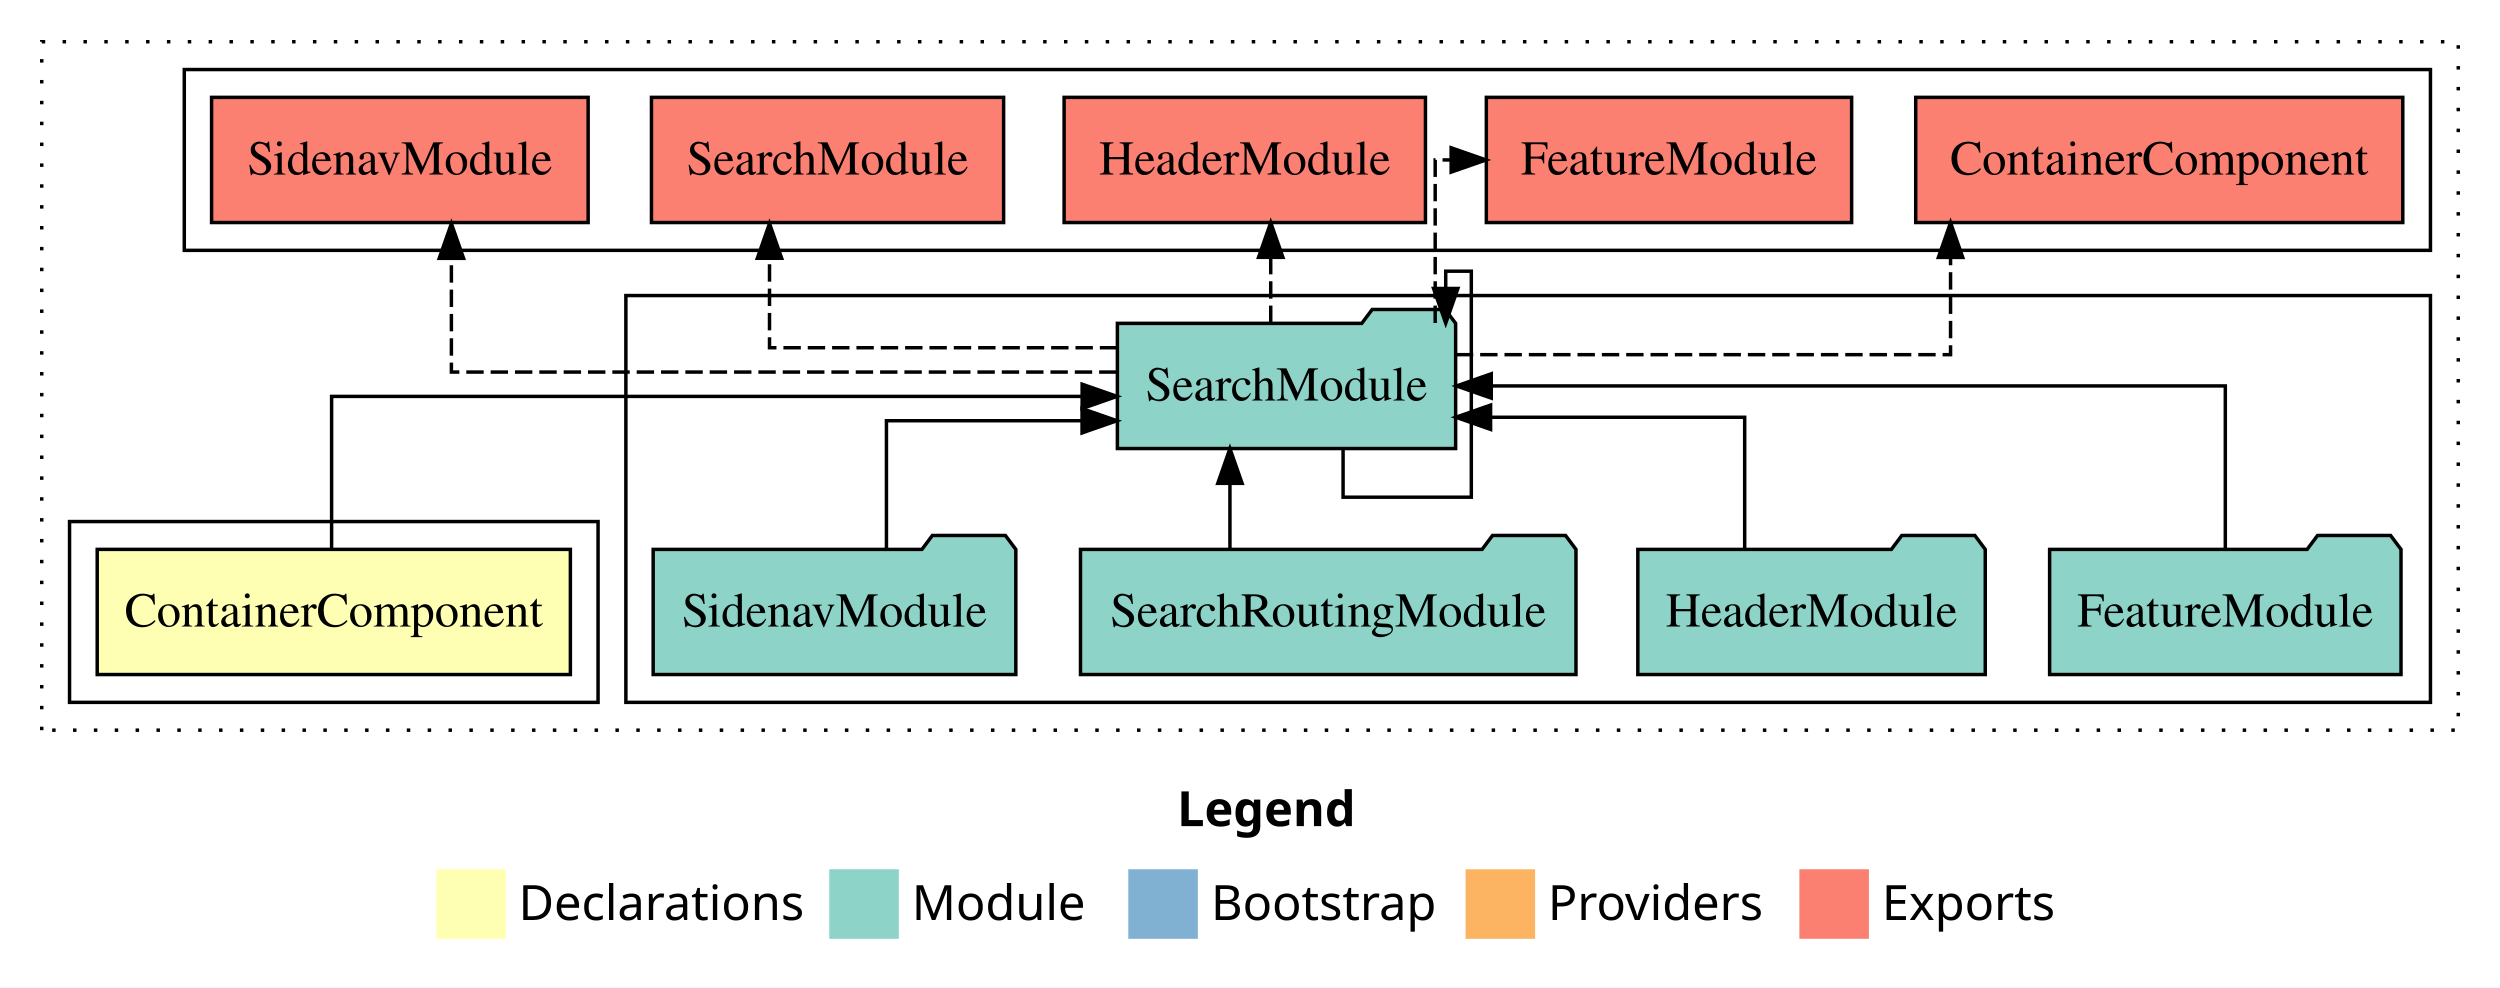
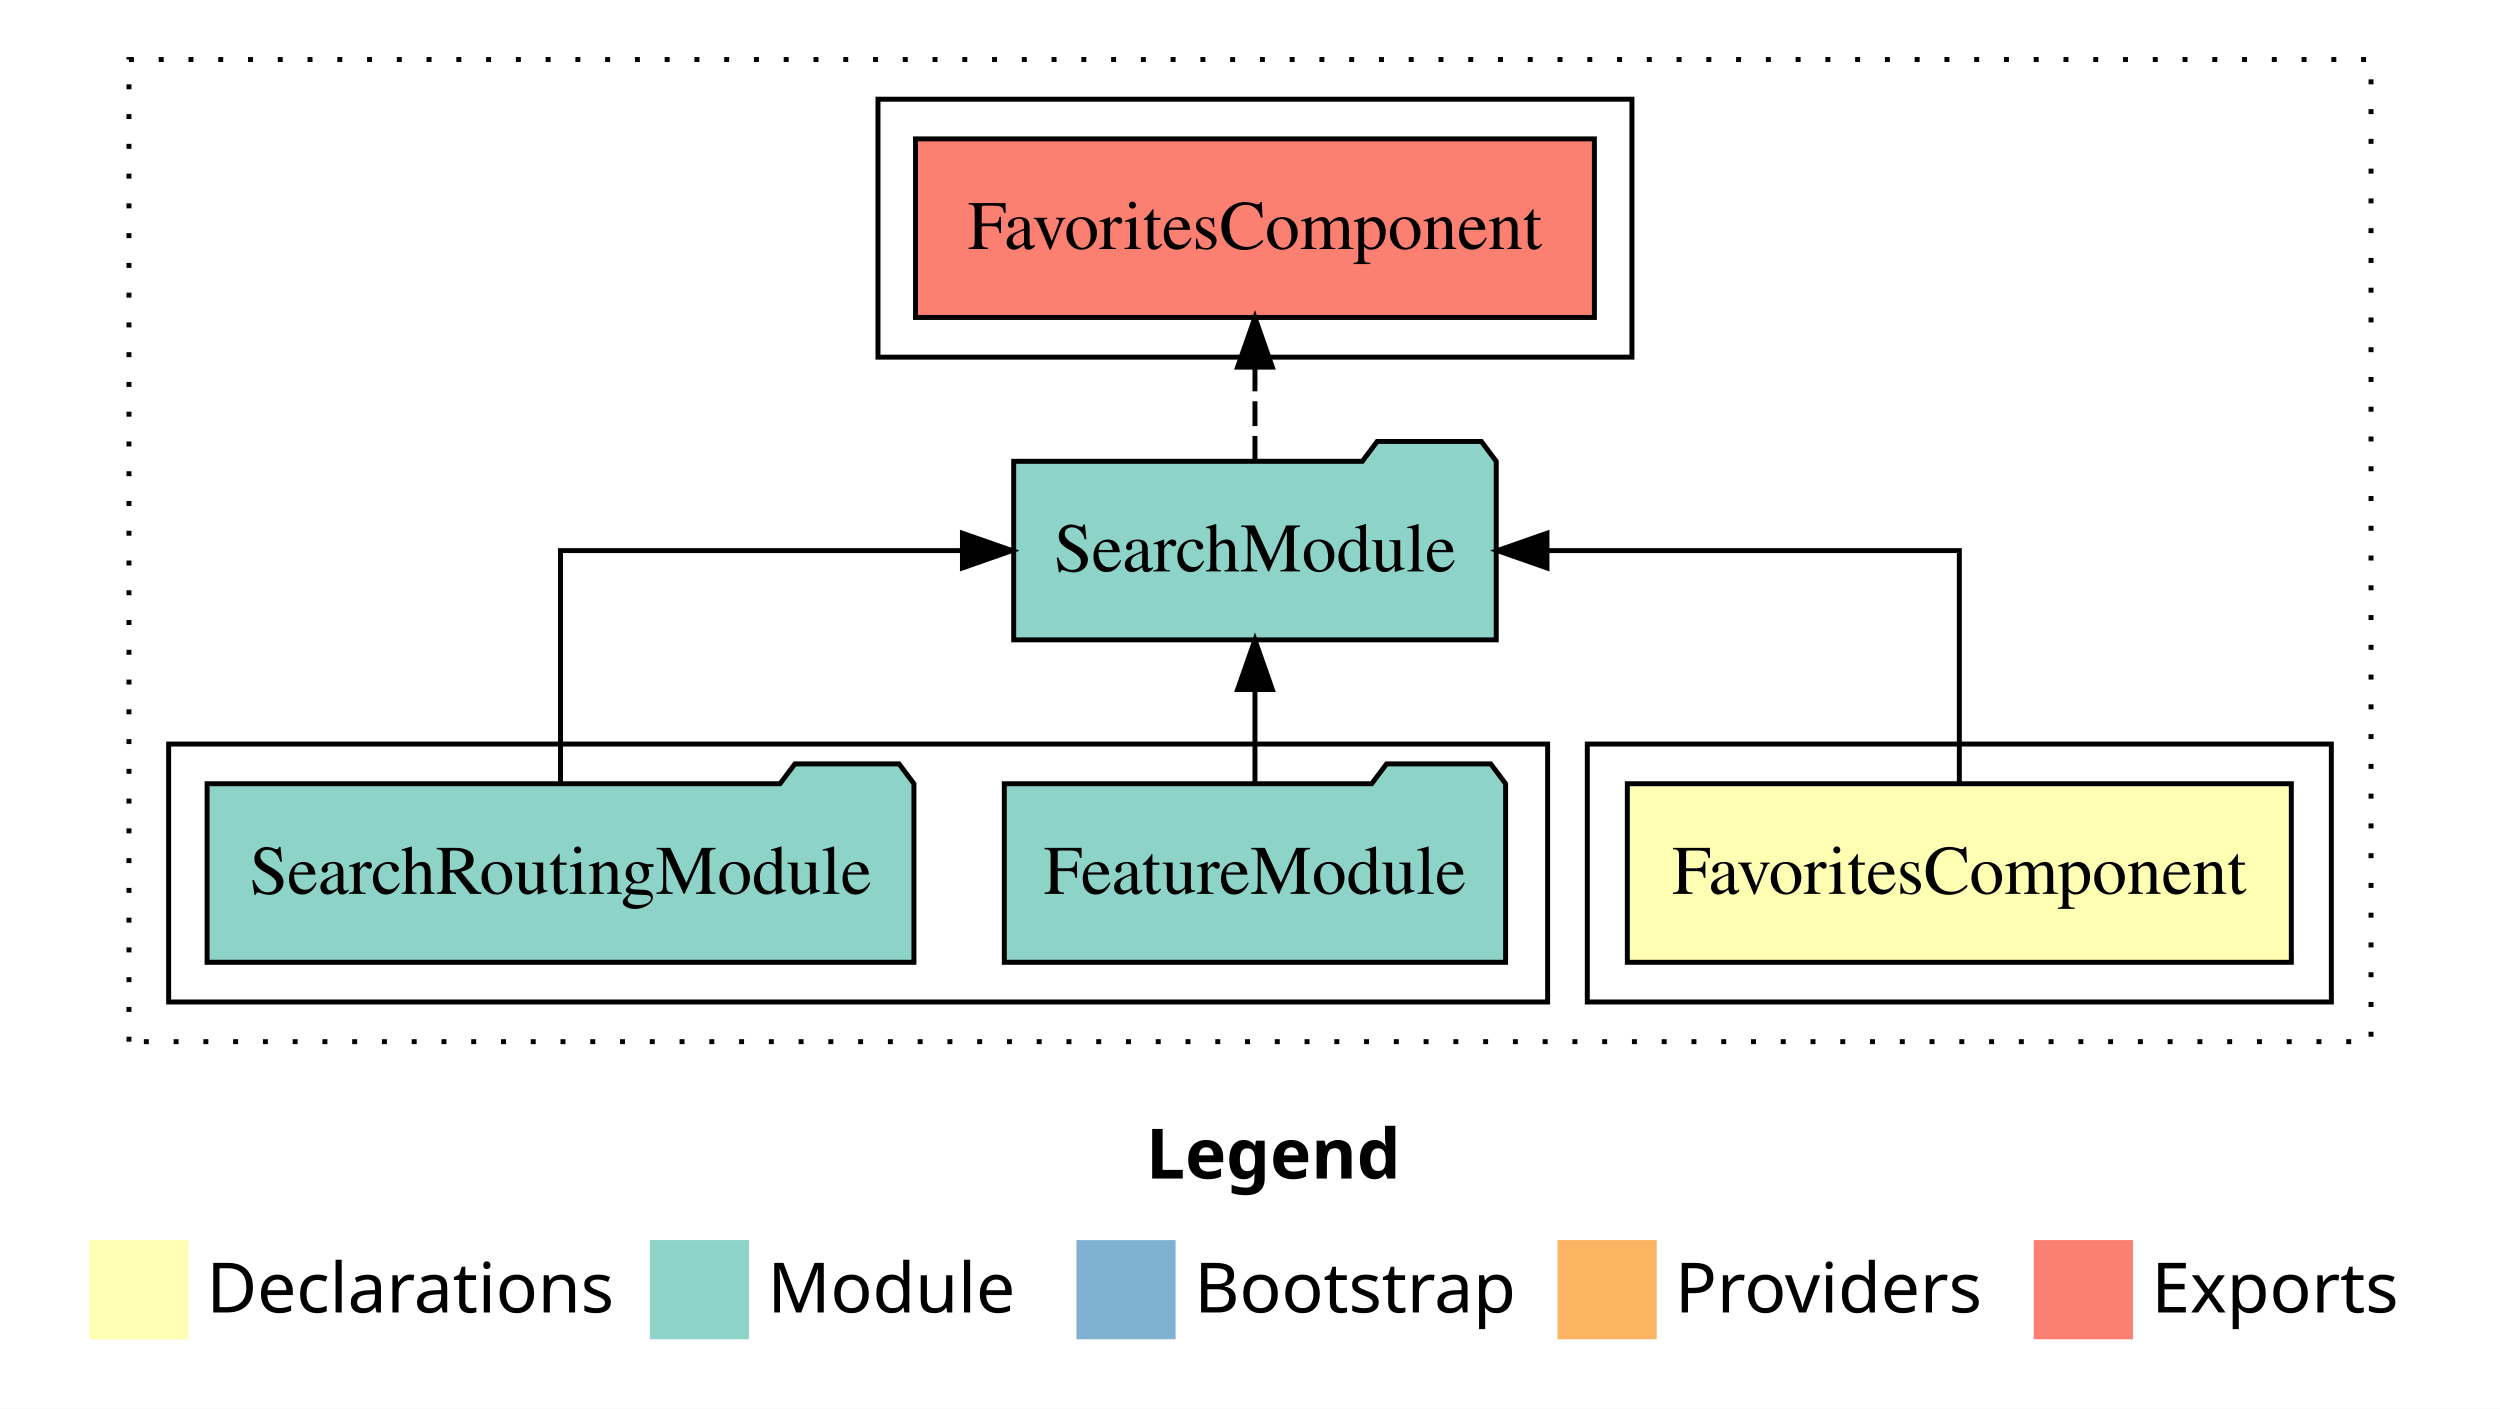
- <svg xmlns="http://www.w3.org/2000/svg" width="719pt" height="284pt" viewBox="0.00 0.00 719.00 284.00">
+ <svg xmlns="http://www.w3.org/2000/svg" width="504pt" height="284pt" viewBox="0.00 0.00 504.00 284.00">
  <g id="graph0" class="graph" transform="scale(1 1) rotate(0) translate(4 280)">
-     <polygon fill="white" stroke="transparent" points="-4,4 -4,-280 715,-280 715,4 -4,4" />
-     <text text-anchor="start" x="334.51" y="-42.4" font-family="sans-serif" font-weight="bold" font-size="14.00">Legend</text>
-     <polygon fill="#ffffb3" stroke="transparent" points="121.5,-10 121.5,-30 141.5,-30 141.5,-10 121.5,-10" />
-     <text text-anchor="start" x="145.13" y="-15.4" font-family="sans-serif" font-size="14.00">  Declarations</text>
-     <polygon fill="#8dd3c7" stroke="transparent" points="234.5,-10 234.5,-30 254.5,-30 254.5,-10 234.5,-10" />
-     <text text-anchor="start" x="258.23" y="-15.4" font-family="sans-serif" font-size="14.00">  Module</text>
-     <polygon fill="#80b1d3" stroke="transparent" points="320.5,-10 320.5,-30 340.5,-30 340.5,-10 320.5,-10" />
-     <text text-anchor="start" x="344.28" y="-15.4" font-family="sans-serif" font-size="14.00">  Bootstrap</text>
-     <polygon fill="#fdb462" stroke="transparent" points="417.5,-10 417.5,-30 437.5,-30 437.5,-10 417.5,-10" />
-     <text text-anchor="start" x="441.17" y="-15.4" font-family="sans-serif" font-size="14.00">  Providers</text>
-     <polygon fill="#fb8072" stroke="transparent" points="513.5,-10 513.5,-30 533.5,-30 533.5,-10 513.5,-10" />
-     <text text-anchor="start" x="537.23" y="-15.4" font-family="sans-serif" font-size="14.00">  Exports</text>
+     <polygon fill="white" stroke="transparent" points="-4,4 -4,-280 500,-280 500,4 -4,4" />
+     <text text-anchor="start" x="227.01" y="-42.4" font-family="sans-serif" font-weight="bold" font-size="14.00">Legend</text>
+     <polygon fill="#ffffb3" stroke="transparent" points="14,-10 14,-30 34,-30 34,-10 14,-10" />
+     <text text-anchor="start" x="37.63" y="-15.4" font-family="sans-serif" font-size="14.00">  Declarations</text>
+     <polygon fill="#8dd3c7" stroke="transparent" points="127,-10 127,-30 147,-30 147,-10 127,-10" />
+     <text text-anchor="start" x="150.73" y="-15.4" font-family="sans-serif" font-size="14.00">  Module</text>
+     <polygon fill="#80b1d3" stroke="transparent" points="213,-10 213,-30 233,-30 233,-10 213,-10" />
+     <text text-anchor="start" x="236.78" y="-15.4" font-family="sans-serif" font-size="14.00">  Bootstrap</text>
+     <polygon fill="#fdb462" stroke="transparent" points="310,-10 310,-30 330,-30 330,-10 310,-10" />
+     <text text-anchor="start" x="333.67" y="-15.4" font-family="sans-serif" font-size="14.00">  Providers</text>
+     <polygon fill="#fb8072" stroke="transparent" points="406,-10 406,-30 426,-30 426,-10 406,-10" />
+     <text text-anchor="start" x="429.73" y="-15.4" font-family="sans-serif" font-size="14.00">  Exports</text>
    <g id="clust1" class="cluster">
-       <polygon fill="none" stroke="black" stroke-dasharray="1,5" points="8,-70 8,-268 703,-268 703,-70 8,-70" />
+       <polygon fill="none" stroke="black" stroke-dasharray="1,5" points="22,-70 22,-268 474,-268 474,-70 22,-70" />
+     </g>
+     <g id="clust2" class="cluster">
+       <polygon fill="none" stroke="black" points="316,-78 316,-130 466,-130 466,-78 316,-78" />
+     </g>
+     <g id="clust5" class="cluster">
+       <polygon fill="none" stroke="black" points="173,-208 173,-260 325,-260 325,-208 173,-208" />
    </g>
    <g id="clust4" class="cluster">
-       <polygon fill="none" stroke="black" points="176,-78 176,-195 695,-195 695,-78 176,-78" />
-     </g>
-     <g id="clust5" class="cluster">
-       <polygon fill="none" stroke="black" points="49,-208 49,-260 695,-260 695,-208 49,-208" />
-     </g>
-     <g id="clust2" class="cluster">
-       <polygon fill="none" stroke="black" points="16,-78 16,-130 168,-130 168,-78 16,-78" />
+       <polygon fill="none" stroke="black" points="30,-78 30,-130 308,-130 308,-78 30,-78" />
    </g>
    <g id="node1" class="node">
-       <polygon fill="#ffffb3" stroke="black" points="160.04,-122 23.96,-122 23.96,-86 160.04,-86 160.04,-122" />
-       <text text-anchor="middle" x="92" y="-99.8" font-family="Times,serif" font-size="14.00">ContainerComponent</text>
+       <polygon fill="#ffffb3" stroke="black" points="457.93,-122 324.07,-122 324.07,-86 457.93,-86 457.93,-122" />
+       <text text-anchor="middle" x="391" y="-99.8" font-family="Times,serif" font-size="14.00">FavoritesComponent</text>
    </g>
    <g id="node2" class="node">
-       <polygon fill="#8dd3c7" stroke="black" points="414.64,-187 411.64,-191 390.64,-191 387.64,-187 317.36,-187 317.36,-151 414.64,-151 414.64,-187" />
-       <text text-anchor="middle" x="366" y="-164.8" font-family="Times,serif" font-size="14.00">SearchModule</text>
+       <polygon fill="#8dd3c7" stroke="black" points="297.64,-187 294.64,-191 273.64,-191 270.64,-187 200.36,-187 200.36,-151 297.64,-151 297.64,-187" />
+       <text text-anchor="middle" x="249" y="-164.8" font-family="Times,serif" font-size="14.00">SearchModule</text>
    </g>
    <g id="edge1" class="edge">
-       <path fill="none" stroke="black" d="M91.37,-122.27C91.37,-140.56 91.37,-166 91.37,-166 91.37,-166 307.22,-166 307.22,-166" />
-       <polygon fill="black" stroke="black" points="307.22,-169.5 317.22,-166 307.22,-162.5 307.22,-169.5" />
+       <path fill="none" stroke="black" d="M391,-122.11C391,-141.34 391,-169 391,-169 391,-169 307.87,-169 307.87,-169" />
+       <polygon fill="black" stroke="black" points="307.87,-165.5 297.87,-169 307.87,-172.5 307.87,-165.5" />
+     </g>
+     <g id="node5" class="node">
+       <polygon fill="#fb8072" stroke="black" points="317.43,-252 180.57,-252 180.57,-216 317.43,-216 317.43,-252" />
+       <text text-anchor="middle" x="249" y="-229.8" font-family="Times,serif" font-size="14.00">FavoritesComponent </text>
    </g>
    <g id="edge4" class="edge">
-       <path fill="none" stroke="black" d="M382.27,-150.76C382.27,-143.57 382.27,-137 382.27,-137 382.27,-137 419.15,-137 419.15,-137 419.15,-137 419.15,-202 419.15,-202 419.15,-202 411.79,-202 411.79,-202 411.79,-202 411.79,-197.04 411.79,-197.04" />
-       <polygon fill="black" stroke="black" points="415.29,-197.04 411.79,-187.04 408.29,-197.04 415.29,-197.04" />
-     </g>
-     <g id="node7" class="node">
-       <polygon fill="#fb8072" stroke="black" points="687.04,-252 546.96,-252 546.96,-216 687.04,-216 687.04,-252" />
-       <text text-anchor="middle" x="617" y="-229.8" font-family="Times,serif" font-size="14.00">ContainerComponent </text>
-     </g>
-     <g id="edge7" class="edge">
-       <path fill="none" stroke="black" stroke-dasharray="5,2" d="M414.69,-178C471.27,-178 556.98,-178 556.98,-178 556.98,-178 556.98,-205.97 556.98,-205.97" />
-       <polygon fill="black" stroke="black" points="553.48,-205.97 556.98,-215.97 560.48,-205.97 553.48,-205.97" />
-     </g>
-     <g id="node8" class="node">
-       <polygon fill="#fb8072" stroke="black" points="528.53,-252 423.47,-252 423.47,-216 528.53,-216 528.53,-252" />
-       <text text-anchor="middle" x="476" y="-229.8" font-family="Times,serif" font-size="14.00">FeatureModule </text>
-     </g>
-     <g id="edge8" class="edge">
-       <path fill="none" stroke="black" stroke-dasharray="5,2" d="M408.76,-187.11C408.76,-206.34 408.76,-234 408.76,-234 408.76,-234 413.35,-234 413.35,-234" />
-       <polygon fill="black" stroke="black" points="413.35,-237.5 423.35,-234 413.35,-230.5 413.35,-237.5" />
-     </g>
-     <g id="node9" class="node">
-       <polygon fill="#fb8072" stroke="black" points="405.96,-252 302.04,-252 302.04,-216 405.96,-216 405.96,-252" />
-       <text text-anchor="middle" x="354" y="-229.8" font-family="Times,serif" font-size="14.00">HeaderModule </text>
-     </g>
-     <g id="edge9" class="edge">
-       <path fill="none" stroke="black" stroke-dasharray="5,2" d="M361.46,-187.11C361.46,-187.11 361.46,-205.99 361.46,-205.99" />
-       <polygon fill="black" stroke="black" points="357.96,-205.99 361.46,-215.99 364.96,-205.99 357.96,-205.99" />
-     </g>
-     <g id="node10" class="node">
-       <polygon fill="#fb8072" stroke="black" points="284.64,-252 183.36,-252 183.36,-216 284.64,-216 284.64,-252" />
-       <text text-anchor="middle" x="234" y="-229.8" font-family="Times,serif" font-size="14.00">SearchModule </text>
-     </g>
-     <g id="edge10" class="edge">
-       <path fill="none" stroke="black" stroke-dasharray="5,2" d="M317.31,-180C273.95,-180 217.31,-180 217.31,-180 217.31,-180 217.31,-205.72 217.31,-205.72" />
-       <polygon fill="black" stroke="black" points="213.81,-205.72 217.31,-215.72 220.81,-205.72 213.81,-205.72" />
-     </g>
-     <g id="node11" class="node">
-       <polygon fill="#fb8072" stroke="black" points="165.15,-252 56.85,-252 56.85,-216 165.15,-216 165.15,-252" />
-       <text text-anchor="middle" x="111" y="-229.8" font-family="Times,serif" font-size="14.00">SidenavModule </text>
-     </g>
-     <g id="edge11" class="edge">
-       <path fill="none" stroke="black" stroke-dasharray="5,2" d="M317.11,-173C246.88,-173 125.82,-173 125.82,-173 125.82,-173 125.82,-205.7 125.82,-205.7" />
-       <polygon fill="black" stroke="black" points="122.32,-205.7 125.82,-215.7 129.32,-205.7 122.32,-205.7" />
+       <path fill="none" stroke="black" stroke-dasharray="5,2" d="M249,-187.11C249,-187.11 249,-205.99 249,-205.99" />
+       <polygon fill="black" stroke="black" points="245.5,-205.99 249,-215.99 252.5,-205.99 245.5,-205.99" />
    </g>
    <g id="node3" class="node">
-       <polygon fill="#8dd3c7" stroke="black" points="686.53,-122 683.53,-126 662.53,-126 659.53,-122 585.47,-122 585.47,-86 686.53,-86 686.53,-122" />
-       <text text-anchor="middle" x="636" y="-99.8" font-family="Times,serif" font-size="14.00">FeatureModule</text>
+       <polygon fill="#8dd3c7" stroke="black" points="299.53,-122 296.53,-126 275.53,-126 272.53,-122 198.47,-122 198.47,-86 299.53,-86 299.53,-122" />
+       <text text-anchor="middle" x="249" y="-99.8" font-family="Times,serif" font-size="14.00">FeatureModule</text>
    </g>
    <g id="edge2" class="edge">
-       <path fill="none" stroke="black" d="M636,-122.11C636,-141.34 636,-169 636,-169 636,-169 424.89,-169 424.89,-169" />
-       <polygon fill="black" stroke="black" points="424.89,-165.5 414.89,-169 424.89,-172.5 424.89,-165.5" />
+       <path fill="none" stroke="black" d="M249,-122.11C249,-122.11 249,-140.99 249,-140.99" />
+       <polygon fill="black" stroke="black" points="245.5,-140.99 249,-150.99 252.5,-140.99 245.5,-140.99" />
    </g>
    <g id="node4" class="node">
-       <polygon fill="#8dd3c7" stroke="black" points="566.96,-122 563.96,-126 542.96,-126 539.96,-122 467.04,-122 467.04,-86 566.96,-86 566.96,-122" />
-       <text text-anchor="middle" x="517" y="-99.8" font-family="Times,serif" font-size="14.00">HeaderModule</text>
+       <polygon fill="#8dd3c7" stroke="black" points="180.25,-122 177.25,-126 156.25,-126 153.25,-122 37.75,-122 37.75,-86 180.25,-86 180.25,-122" />
+       <text text-anchor="middle" x="109" y="-99.8" font-family="Times,serif" font-size="14.00">SearchRoutingModule</text>
    </g>
    <g id="edge3" class="edge">
-       <path fill="none" stroke="black" d="M497.77,-122.03C497.77,-138.4 497.77,-160 497.77,-160 497.77,-160 424.69,-160 424.69,-160" />
-       <polygon fill="black" stroke="black" points="424.69,-156.5 414.69,-160 424.69,-163.5 424.69,-156.5" />
-     </g>
-     <g id="node5" class="node">
-       <polygon fill="#8dd3c7" stroke="black" points="449.25,-122 446.25,-126 425.25,-126 422.25,-122 306.75,-122 306.75,-86 449.25,-86 449.25,-122" />
-       <text text-anchor="middle" x="378" y="-99.8" font-family="Times,serif" font-size="14.00">SearchRoutingModule</text>
-     </g>
-     <g id="edge5" class="edge">
-       <path fill="none" stroke="black" d="M349.73,-122.11C349.73,-122.11 349.73,-140.99 349.73,-140.99" />
-       <polygon fill="black" stroke="black" points="346.23,-140.99 349.73,-150.99 353.23,-140.99 346.23,-140.99" />
-     </g>
-     <g id="node6" class="node">
-       <polygon fill="#8dd3c7" stroke="black" points="288.15,-122 285.15,-126 264.15,-126 261.15,-122 183.85,-122 183.85,-86 288.15,-86 288.15,-122" />
-       <text text-anchor="middle" x="236" y="-99.8" font-family="Times,serif" font-size="14.00">SidenavModule</text>
-     </g>
-     <g id="edge6" class="edge">
-       <path fill="none" stroke="black" d="M250.94,-122.01C250.94,-138.05 250.94,-159 250.94,-159 250.94,-159 307.2,-159 307.2,-159" />
-       <polygon fill="black" stroke="black" points="307.2,-162.5 317.2,-159 307.2,-155.5 307.2,-162.5" />
+       <path fill="none" stroke="black" d="M109,-122.11C109,-141.34 109,-169 109,-169 109,-169 190.03,-169 190.03,-169" />
+       <polygon fill="black" stroke="black" points="190.03,-172.5 200.03,-169 190.03,-165.5 190.03,-172.5" />
    </g>
  </g>
</svg>
